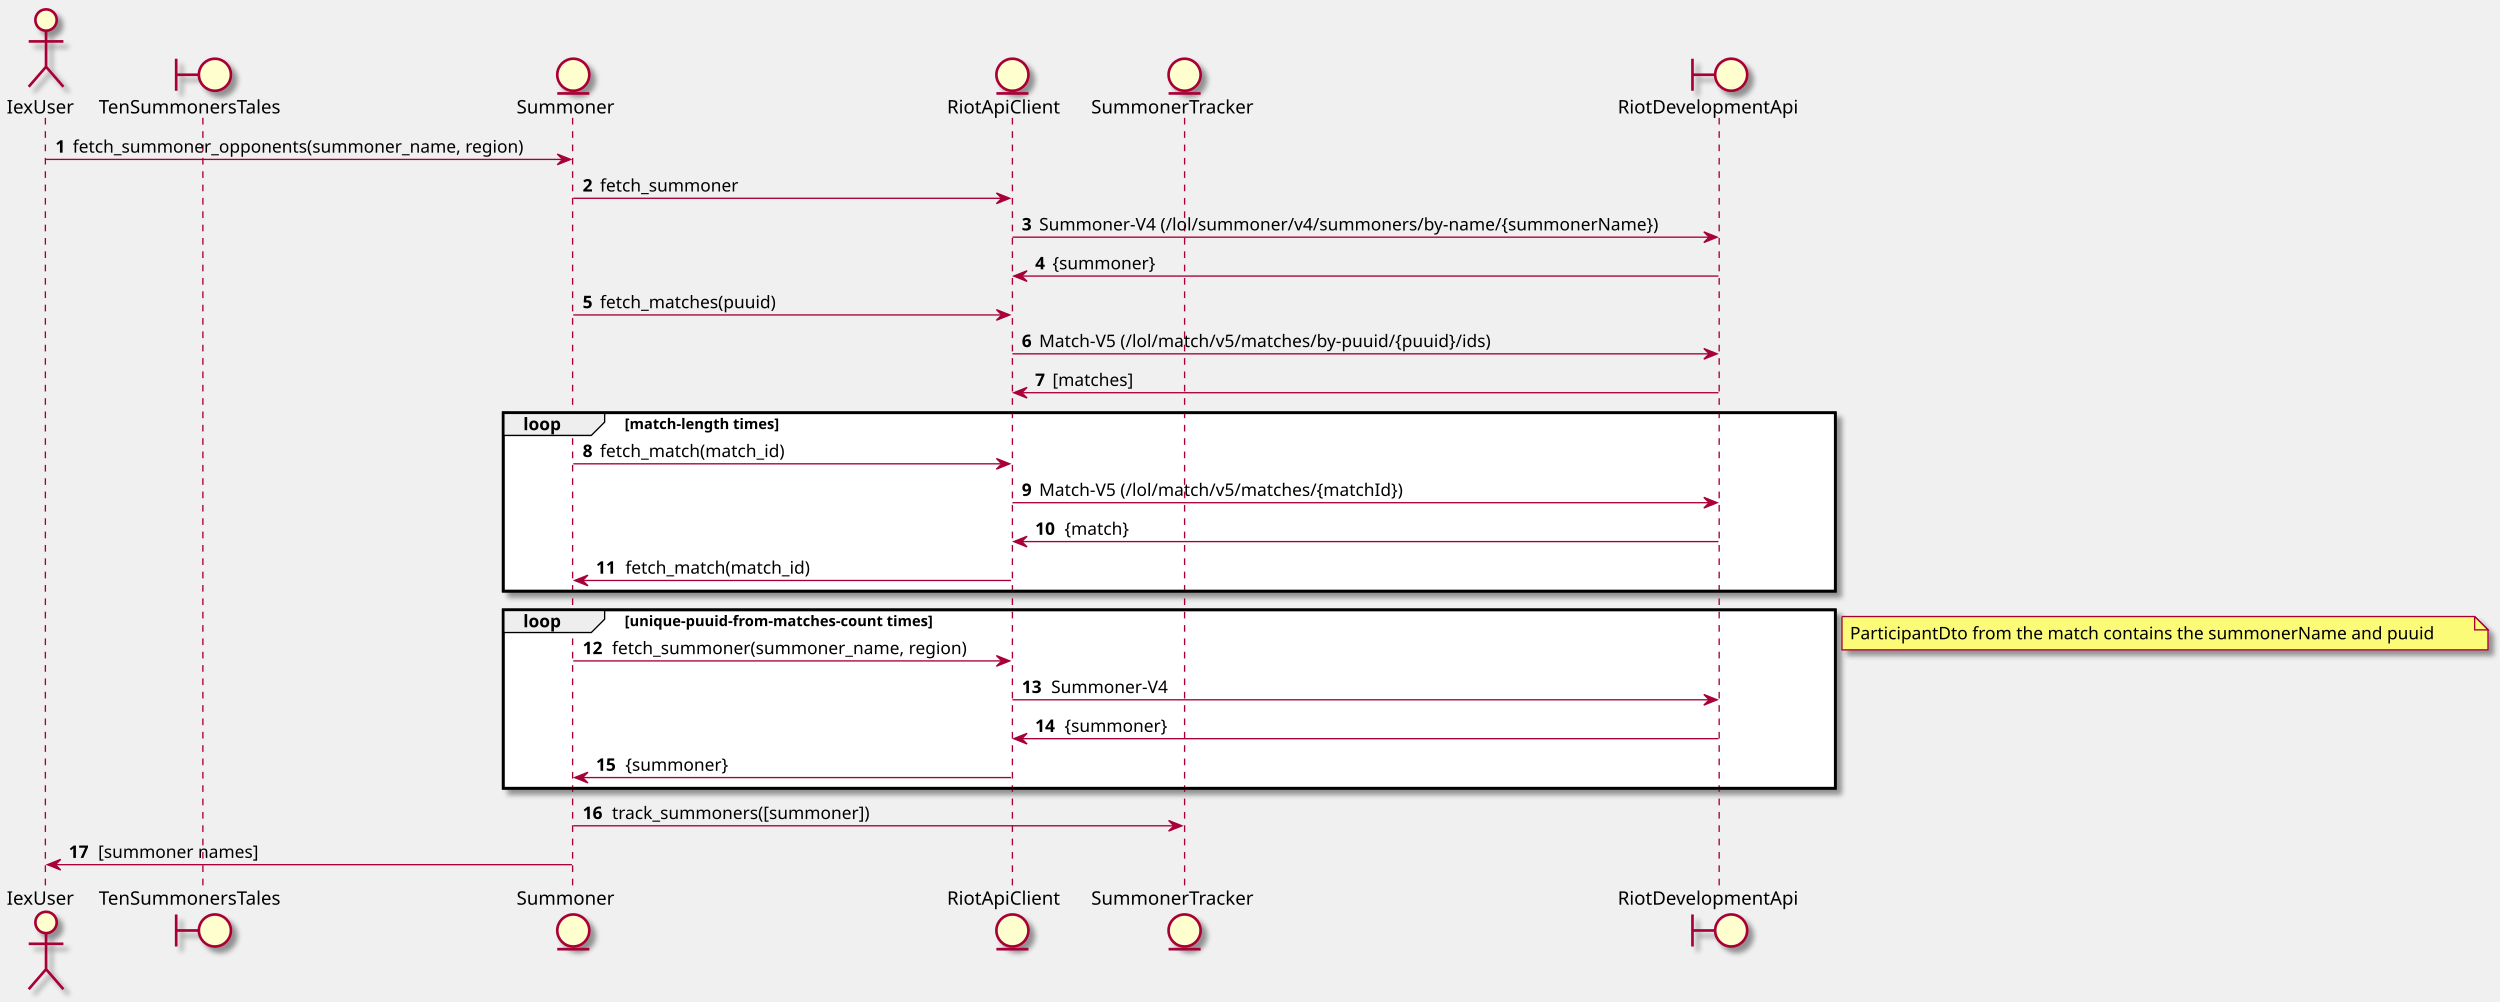
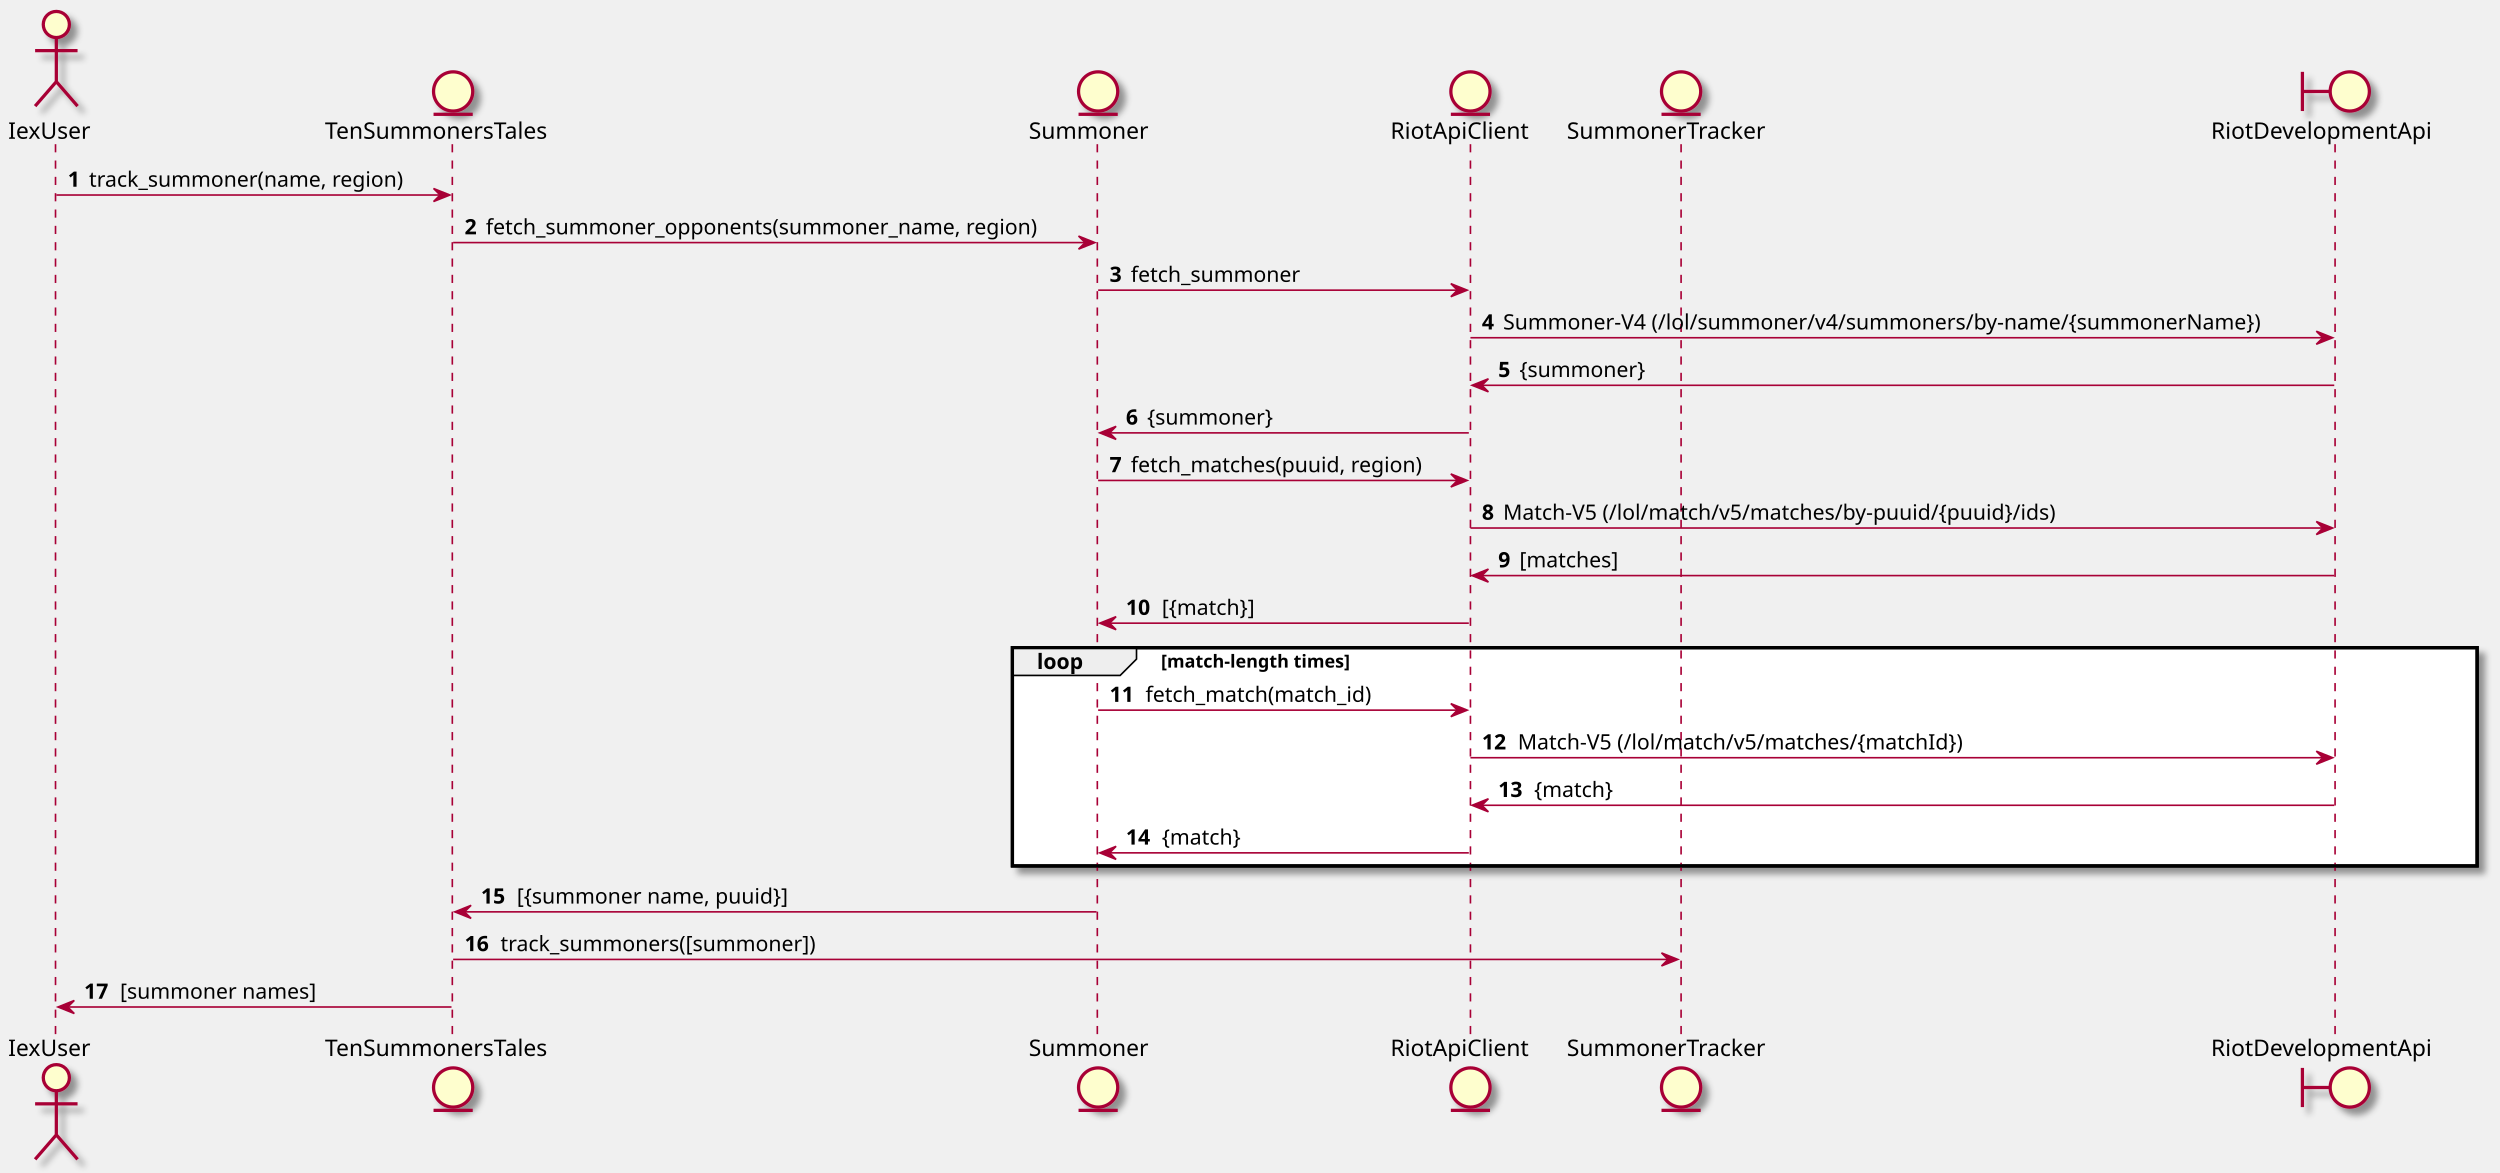
- <svg xmlns="http://www.w3.org/2000/svg" contentScriptType="application/ecmascript" contentStyleType="text/css" height="750px" preserveAspectRatio="none" style="width:1873px;height:750px;background:#FFFFFF;" version="1.1" viewBox="0 0 1873 750" width="1873px" zoomAndPan="magnify">
+ <svg xmlns="http://www.w3.org/2000/svg" contentScriptType="application/ecmascript" contentStyleType="text/css" height="718px" preserveAspectRatio="none" style="width:1531px;height:718px;background:#FFFFFF;" version="1.1" viewBox="0 0 1531 718" width="1531px" zoomAndPan="magnify">
  <defs>
-     <filter height="300%" id="f1d9ksfx1lgm5l" width="300%" x="-1" y="-1">
+     <filter height="300%" id="f12m2qglhl6lsa" width="300%" x="-1" y="-1">
      <feGaussianBlur result="blurOut" stdDeviation="2.0" />
      <feColorMatrix in="blurOut" result="blurOut2" type="matrix" values="0 0 0 0 0 0 0 0 0 0 0 0 0 0 0 0 0 0 .4 0" />
      <feOffset dx="4.0" dy="4.0" in="blurOut2" result="blurOut3" />
      <feBlend in="SourceGraphic" in2="blurOut3" mode="normal" />
    </filter>
  </defs>
  <g>
-     <rect fill="#FFFFFF" filter="url(#f1d9ksfx1lgm5l)" height="133.664" style="stroke:#000000;stroke-width:2.0;" width="998" x="377" y="309.227" />
-     <rect fill="#FFFFFF" filter="url(#f1d9ksfx1lgm5l)" height="133.664" style="stroke:#000000;stroke-width:2.0;" width="998" x="377" y="456.891" />
-     <line style="stroke:#A80036;stroke-width:1.0;stroke-dasharray:5.0,5.0;" x1="34" x2="34" y1="88.297" y2="665.82" />
-     <line style="stroke:#A80036;stroke-width:1.0;stroke-dasharray:5.0,5.0;" x1="152" x2="152" y1="88.297" y2="665.82" />
-     <line style="stroke:#A80036;stroke-width:1.0;stroke-dasharray:5.0,5.0;" x1="429" x2="429" y1="88.297" y2="665.82" />
-     <line style="stroke:#A80036;stroke-width:1.0;stroke-dasharray:5.0,5.0;" x1="758.5" x2="758.5" y1="88.297" y2="665.82" />
-     <line style="stroke:#A80036;stroke-width:1.0;stroke-dasharray:5.0,5.0;" x1="887.5" x2="887.5" y1="88.297" y2="665.82" />
-     <line style="stroke:#A80036;stroke-width:1.0;stroke-dasharray:5.0,5.0;" x1="1288" x2="1288" y1="88.297" y2="665.82" />
+     <rect fill="#FFFFFF" filter="url(#f12m2qglhl6lsa)" height="133.664" style="stroke:#000000;stroke-width:2.0;" width="897" x="620" y="396.625" />
+     <line style="stroke:#A80036;stroke-width:1.0;stroke-dasharray:5.0,5.0;" x1="34" x2="34" y1="88.297" y2="634.688" />
+     <line style="stroke:#A80036;stroke-width:1.0;stroke-dasharray:5.0,5.0;" x1="277" x2="277" y1="88.297" y2="634.688" />
+     <line style="stroke:#A80036;stroke-width:1.0;stroke-dasharray:5.0,5.0;" x1="672" x2="672" y1="88.297" y2="634.688" />
+     <line style="stroke:#A80036;stroke-width:1.0;stroke-dasharray:5.0,5.0;" x1="900.5" x2="900.5" y1="88.297" y2="634.688" />
+     <line style="stroke:#A80036;stroke-width:1.0;stroke-dasharray:5.0,5.0;" x1="1029.5" x2="1029.5" y1="88.297" y2="634.688" />
+     <line style="stroke:#A80036;stroke-width:1.0;stroke-dasharray:5.0,5.0;" x1="1430" x2="1430" y1="88.297" y2="634.688" />
    <text fill="#000000" font-family="sans-serif" font-size="14" lengthAdjust="spacing" textLength="53" x="5" y="84.995">IexUser</text>
-     <ellipse cx="34.5" cy="15" fill="#FEFECE" filter="url(#f1d9ksfx1lgm5l)" rx="8" ry="8" style="stroke:#A80036;stroke-width:2.0;" />
-     <path d="M34.5,23 L34.5,50 M21.5,31 L47.5,31 M34.5,50 L21.5,65 M34.5,50 L47.5,65 " fill="none" filter="url(#f1d9ksfx1lgm5l)" style="stroke:#A80036;stroke-width:2.0;" />
-     <text fill="#000000" font-family="sans-serif" font-size="14" lengthAdjust="spacing" textLength="53" x="5" y="677.815">IexUser</text>
-     <ellipse cx="34.5" cy="691.117" fill="#FEFECE" filter="url(#f1d9ksfx1lgm5l)" rx="8" ry="8" style="stroke:#A80036;stroke-width:2.0;" />
-     <path d="M34.5,699.117 L34.5,726.117 M21.5,707.117 L47.5,707.117 M34.5,726.117 L21.5,741.117 M34.5,726.117 L47.5,741.117 " fill="none" filter="url(#f1d9ksfx1lgm5l)" style="stroke:#A80036;stroke-width:2.0;" />
-     <text fill="#000000" font-family="sans-serif" font-size="14" lengthAdjust="spacing" textLength="151" x="74" y="84.995">TenSummonersTales</text>
-     <path d="M132,44 L132,68 M132,56 L149,56 " fill="none" filter="url(#f1d9ksfx1lgm5l)" style="stroke:#A80036;stroke-width:2.0;" />
-     <ellipse cx="161" cy="56" fill="#FEFECE" filter="url(#f1d9ksfx1lgm5l)" rx="12" ry="12" style="stroke:#A80036;stroke-width:2.0;" />
-     <text fill="#000000" font-family="sans-serif" font-size="14" lengthAdjust="spacing" textLength="151" x="74" y="677.815">TenSummonersTales</text>
-     <path d="M132,685.117 L132,709.117 M132,697.117 L149,697.117 " fill="none" filter="url(#f1d9ksfx1lgm5l)" style="stroke:#A80036;stroke-width:2.0;" />
-     <ellipse cx="161" cy="697.117" fill="#FEFECE" filter="url(#f1d9ksfx1lgm5l)" rx="12" ry="12" style="stroke:#A80036;stroke-width:2.0;" />
-     <text fill="#000000" font-family="sans-serif" font-size="14" lengthAdjust="spacing" textLength="79" x="387" y="84.995">Summoner</text>
-     <ellipse cx="429.5" cy="56" fill="#FEFECE" filter="url(#f1d9ksfx1lgm5l)" rx="12" ry="12" style="stroke:#A80036;stroke-width:2.0;" />
-     <line style="stroke:#A80036;stroke-width:2.0;" x1="417.5" x2="441.5" y1="70" y2="70" />
-     <text fill="#000000" font-family="sans-serif" font-size="14" lengthAdjust="spacing" textLength="79" x="387" y="677.815">Summoner</text>
-     <ellipse cx="429.5" cy="697.117" fill="#FEFECE" filter="url(#f1d9ksfx1lgm5l)" rx="12" ry="12" style="stroke:#A80036;stroke-width:2.0;" />
-     <line style="stroke:#A80036;stroke-width:2.0;" x1="417.5" x2="441.5" y1="711.117" y2="711.117" />
-     <text fill="#000000" font-family="sans-serif" font-size="14" lengthAdjust="spacing" textLength="92" x="709.5" y="84.995">RiotApiClient</text>
-     <ellipse cx="758.5" cy="56" fill="#FEFECE" filter="url(#f1d9ksfx1lgm5l)" rx="12" ry="12" style="stroke:#A80036;stroke-width:2.0;" />
-     <line style="stroke:#A80036;stroke-width:2.0;" x1="746.5" x2="770.5" y1="70" y2="70" />
-     <text fill="#000000" font-family="sans-serif" font-size="14" lengthAdjust="spacing" textLength="92" x="709.5" y="677.815">RiotApiClient</text>
-     <ellipse cx="758.5" cy="697.117" fill="#FEFECE" filter="url(#f1d9ksfx1lgm5l)" rx="12" ry="12" style="stroke:#A80036;stroke-width:2.0;" />
-     <line style="stroke:#A80036;stroke-width:2.0;" x1="746.5" x2="770.5" y1="711.117" y2="711.117" />
-     <text fill="#000000" font-family="sans-serif" font-size="14" lengthAdjust="spacing" textLength="134" x="817.5" y="84.995">SummonerTracker</text>
-     <ellipse cx="887.5" cy="56" fill="#FEFECE" filter="url(#f1d9ksfx1lgm5l)" rx="12" ry="12" style="stroke:#A80036;stroke-width:2.0;" />
-     <line style="stroke:#A80036;stroke-width:2.0;" x1="875.5" x2="899.5" y1="70" y2="70" />
-     <text fill="#000000" font-family="sans-serif" font-size="14" lengthAdjust="spacing" textLength="134" x="817.5" y="677.815">SummonerTracker</text>
-     <ellipse cx="887.5" cy="697.117" fill="#FEFECE" filter="url(#f1d9ksfx1lgm5l)" rx="12" ry="12" style="stroke:#A80036;stroke-width:2.0;" />
-     <line style="stroke:#A80036;stroke-width:2.0;" x1="875.5" x2="899.5" y1="711.117" y2="711.117" />
-     <text fill="#000000" font-family="sans-serif" font-size="14" lengthAdjust="spacing" textLength="147" x="1212" y="84.995">RiotDevelopmentApi</text>
-     <path d="M1268,44 L1268,68 M1268,56 L1285,56 " fill="none" filter="url(#f1d9ksfx1lgm5l)" style="stroke:#A80036;stroke-width:2.0;" />
-     <ellipse cx="1297" cy="56" fill="#FEFECE" filter="url(#f1d9ksfx1lgm5l)" rx="12" ry="12" style="stroke:#A80036;stroke-width:2.0;" />
-     <text fill="#000000" font-family="sans-serif" font-size="14" lengthAdjust="spacing" textLength="147" x="1212" y="677.815">RiotDevelopmentApi</text>
-     <path d="M1268,685.117 L1268,709.117 M1268,697.117 L1285,697.117 " fill="none" filter="url(#f1d9ksfx1lgm5l)" style="stroke:#A80036;stroke-width:2.0;" />
-     <ellipse cx="1297" cy="697.117" fill="#FEFECE" filter="url(#f1d9ksfx1lgm5l)" rx="12" ry="12" style="stroke:#A80036;stroke-width:2.0;" />
-     <polygon fill="#A80036" points="417.5,115.43,427.5,119.43,417.5,123.43,421.5,119.43" style="stroke:#A80036;stroke-width:1.0;" />
-     <line style="stroke:#A80036;stroke-width:1.0;" x1="34.5" x2="423.5" y1="119.43" y2="119.43" />
+     <ellipse cx="34.5" cy="15" fill="#FEFECE" filter="url(#f12m2qglhl6lsa)" rx="8" ry="8" style="stroke:#A80036;stroke-width:2.0;" />
+     <path d="M34.5,23 L34.5,50 M21.5,31 L47.5,31 M34.5,50 L21.5,65 M34.5,50 L47.5,65 " fill="none" filter="url(#f12m2qglhl6lsa)" style="stroke:#A80036;stroke-width:2.0;" />
+     <text fill="#000000" font-family="sans-serif" font-size="14" lengthAdjust="spacing" textLength="53" x="5" y="646.683">IexUser</text>
+     <ellipse cx="34.5" cy="659.984" fill="#FEFECE" filter="url(#f12m2qglhl6lsa)" rx="8" ry="8" style="stroke:#A80036;stroke-width:2.0;" />
+     <path d="M34.5,667.984 L34.5,694.984 M21.5,675.984 L47.5,675.984 M34.5,694.984 L21.5,709.984 M34.5,694.984 L47.5,709.984 " fill="none" filter="url(#f12m2qglhl6lsa)" style="stroke:#A80036;stroke-width:2.0;" />
+     <text fill="#000000" font-family="sans-serif" font-size="14" lengthAdjust="spacing" textLength="151" x="199" y="84.995">TenSummonersTales</text>
+     <ellipse cx="277.5" cy="56" fill="#FEFECE" filter="url(#f12m2qglhl6lsa)" rx="12" ry="12" style="stroke:#A80036;stroke-width:2.0;" />
+     <line style="stroke:#A80036;stroke-width:2.0;" x1="265.5" x2="289.5" y1="70" y2="70" />
+     <text fill="#000000" font-family="sans-serif" font-size="14" lengthAdjust="spacing" textLength="151" x="199" y="646.683">TenSummonersTales</text>
+     <ellipse cx="277.5" cy="665.984" fill="#FEFECE" filter="url(#f12m2qglhl6lsa)" rx="12" ry="12" style="stroke:#A80036;stroke-width:2.0;" />
+     <line style="stroke:#A80036;stroke-width:2.0;" x1="265.5" x2="289.5" y1="679.984" y2="679.984" />
+     <text fill="#000000" font-family="sans-serif" font-size="14" lengthAdjust="spacing" textLength="79" x="630" y="84.995">Summoner</text>
+     <ellipse cx="672.5" cy="56" fill="#FEFECE" filter="url(#f12m2qglhl6lsa)" rx="12" ry="12" style="stroke:#A80036;stroke-width:2.0;" />
+     <line style="stroke:#A80036;stroke-width:2.0;" x1="660.5" x2="684.5" y1="70" y2="70" />
+     <text fill="#000000" font-family="sans-serif" font-size="14" lengthAdjust="spacing" textLength="79" x="630" y="646.683">Summoner</text>
+     <ellipse cx="672.5" cy="665.984" fill="#FEFECE" filter="url(#f12m2qglhl6lsa)" rx="12" ry="12" style="stroke:#A80036;stroke-width:2.0;" />
+     <line style="stroke:#A80036;stroke-width:2.0;" x1="660.5" x2="684.5" y1="679.984" y2="679.984" />
+     <text fill="#000000" font-family="sans-serif" font-size="14" lengthAdjust="spacing" textLength="92" x="851.5" y="84.995">RiotApiClient</text>
+     <ellipse cx="900.5" cy="56" fill="#FEFECE" filter="url(#f12m2qglhl6lsa)" rx="12" ry="12" style="stroke:#A80036;stroke-width:2.0;" />
+     <line style="stroke:#A80036;stroke-width:2.0;" x1="888.5" x2="912.5" y1="70" y2="70" />
+     <text fill="#000000" font-family="sans-serif" font-size="14" lengthAdjust="spacing" textLength="92" x="851.5" y="646.683">RiotApiClient</text>
+     <ellipse cx="900.5" cy="665.984" fill="#FEFECE" filter="url(#f12m2qglhl6lsa)" rx="12" ry="12" style="stroke:#A80036;stroke-width:2.0;" />
+     <line style="stroke:#A80036;stroke-width:2.0;" x1="888.5" x2="912.5" y1="679.984" y2="679.984" />
+     <text fill="#000000" font-family="sans-serif" font-size="14" lengthAdjust="spacing" textLength="134" x="959.5" y="84.995">SummonerTracker</text>
+     <ellipse cx="1029.5" cy="56" fill="#FEFECE" filter="url(#f12m2qglhl6lsa)" rx="12" ry="12" style="stroke:#A80036;stroke-width:2.0;" />
+     <line style="stroke:#A80036;stroke-width:2.0;" x1="1017.5" x2="1041.5" y1="70" y2="70" />
+     <text fill="#000000" font-family="sans-serif" font-size="14" lengthAdjust="spacing" textLength="134" x="959.5" y="646.683">SummonerTracker</text>
+     <ellipse cx="1029.5" cy="665.984" fill="#FEFECE" filter="url(#f12m2qglhl6lsa)" rx="12" ry="12" style="stroke:#A80036;stroke-width:2.0;" />
+     <line style="stroke:#A80036;stroke-width:2.0;" x1="1017.5" x2="1041.5" y1="679.984" y2="679.984" />
+     <text fill="#000000" font-family="sans-serif" font-size="14" lengthAdjust="spacing" textLength="147" x="1354" y="84.995">RiotDevelopmentApi</text>
+     <path d="M1410,44 L1410,68 M1410,56 L1427,56 " fill="none" filter="url(#f12m2qglhl6lsa)" style="stroke:#A80036;stroke-width:2.0;" />
+     <ellipse cx="1439" cy="56" fill="#FEFECE" filter="url(#f12m2qglhl6lsa)" rx="12" ry="12" style="stroke:#A80036;stroke-width:2.0;" />
+     <text fill="#000000" font-family="sans-serif" font-size="14" lengthAdjust="spacing" textLength="147" x="1354" y="646.683">RiotDevelopmentApi</text>
+     <path d="M1410,653.984 L1410,677.984 M1410,665.984 L1427,665.984 " fill="none" filter="url(#f12m2qglhl6lsa)" style="stroke:#A80036;stroke-width:2.0;" />
+     <ellipse cx="1439" cy="665.984" fill="#FEFECE" filter="url(#f12m2qglhl6lsa)" rx="12" ry="12" style="stroke:#A80036;stroke-width:2.0;" />
+     <polygon fill="#A80036" points="265.5,115.43,275.5,119.43,265.5,123.43,269.5,119.43" style="stroke:#A80036;stroke-width:1.0;" />
+     <line style="stroke:#A80036;stroke-width:1.0;" x1="34.5" x2="271.5" y1="119.43" y2="119.43" />
    <text fill="#000000" font-family="sans-serif" font-size="13" font-weight="bold" lengthAdjust="spacing" textLength="9" x="41.5" y="114.364">1</text>
-     <text fill="#000000" font-family="sans-serif" font-size="13" lengthAdjust="spacing" textLength="358" x="54.5" y="114.364">fetch_summoner_opponents(summoner_name, region)</text>
-     <polygon fill="#A80036" points="746.5,144.562,756.5,148.562,746.5,152.562,750.5,148.562" style="stroke:#A80036;stroke-width:1.0;" />
-     <line style="stroke:#A80036;stroke-width:1.0;" x1="429.5" x2="752.5" y1="148.562" y2="148.562" />
-     <text fill="#000000" font-family="sans-serif" font-size="13" font-weight="bold" lengthAdjust="spacing" textLength="9" x="436.5" y="143.497">2</text>
-     <text fill="#000000" font-family="sans-serif" font-size="13" lengthAdjust="spacing" textLength="110" x="449.5" y="143.497">fetch_summoner</text>
-     <polygon fill="#A80036" points="1276.5,173.695,1286.5,177.695,1276.5,181.695,1280.5,177.695" style="stroke:#A80036;stroke-width:1.0;" />
-     <line style="stroke:#A80036;stroke-width:1.0;" x1="758.5" x2="1282.5" y1="177.695" y2="177.695" />
-     <text fill="#000000" font-family="sans-serif" font-size="13" font-weight="bold" lengthAdjust="spacing" textLength="9" x="765.5" y="172.629">3</text>
-     <text fill="#000000" font-family="sans-serif" font-size="13" lengthAdjust="spacing" textLength="493" x="778.5" y="172.629">Summoner-V4 (/lol/summoner/v4/summoners/by-name/{summonerName})</text>
-     <polygon fill="#A80036" points="769.5,202.828,759.5,206.828,769.5,210.828,765.5,206.828" style="stroke:#A80036;stroke-width:1.0;" />
-     <line style="stroke:#A80036;stroke-width:1.0;" x1="763.5" x2="1287.5" y1="206.828" y2="206.828" />
-     <text fill="#000000" font-family="sans-serif" font-size="13" font-weight="bold" lengthAdjust="spacing" textLength="9" x="775.5" y="201.762">4</text>
-     <text fill="#000000" font-family="sans-serif" font-size="13" lengthAdjust="spacing" textLength="86" x="788.5" y="201.762">{summoner}</text>
-     <polygon fill="#A80036" points="746.5,231.961,756.5,235.961,746.5,239.961,750.5,235.961" style="stroke:#A80036;stroke-width:1.0;" />
-     <line style="stroke:#A80036;stroke-width:1.0;" x1="429.5" x2="752.5" y1="235.961" y2="235.961" />
-     <text fill="#000000" font-family="sans-serif" font-size="13" font-weight="bold" lengthAdjust="spacing" textLength="9" x="436.5" y="230.895">5</text>
-     <text fill="#000000" font-family="sans-serif" font-size="13" lengthAdjust="spacing" textLength="142" x="449.5" y="230.895">fetch_matches(puuid)</text>
-     <polygon fill="#A80036" points="1276.5,261.094,1286.5,265.094,1276.5,269.094,1280.5,265.094" style="stroke:#A80036;stroke-width:1.0;" />
-     <line style="stroke:#A80036;stroke-width:1.0;" x1="758.5" x2="1282.5" y1="265.094" y2="265.094" />
-     <text fill="#000000" font-family="sans-serif" font-size="13" font-weight="bold" lengthAdjust="spacing" textLength="9" x="765.5" y="260.028">6</text>
-     <text fill="#000000" font-family="sans-serif" font-size="13" lengthAdjust="spacing" textLength="360" x="778.5" y="260.028">Match-V5 (/lol/match/v5/matches/by-puuid/{puuid}/ids)</text>
-     <polygon fill="#A80036" points="769.5,290.227,759.5,294.227,769.5,298.227,765.5,294.227" style="stroke:#A80036;stroke-width:1.0;" />
-     <line style="stroke:#A80036;stroke-width:1.0;" x1="763.5" x2="1287.5" y1="294.227" y2="294.227" />
-     <text fill="#000000" font-family="sans-serif" font-size="13" font-weight="bold" lengthAdjust="spacing" textLength="9" x="775.5" y="289.161">7</text>
-     <text fill="#000000" font-family="sans-serif" font-size="13" lengthAdjust="spacing" textLength="66" x="788.5" y="289.161">[matches]</text>
-     <path d="M377,309.227 L453,309.227 L453,316.227 L443,326.227 L377,326.227 L377,309.227 " fill="#EEEEEE" style="stroke:#000000;stroke-width:1.0;" />
-     <rect fill="none" height="133.664" style="stroke:#000000;stroke-width:2.0;" width="998" x="377" y="309.227" />
-     <text fill="#000000" font-family="sans-serif" font-size="13" font-weight="bold" lengthAdjust="spacing" textLength="31" x="392" y="322.293">loop</text>
-     <text fill="#000000" font-family="sans-serif" font-size="11" font-weight="bold" lengthAdjust="spacing" textLength="131" x="468" y="321.437">[match-length times]</text>
-     <polygon fill="#A80036" points="746.5,343.492,756.5,347.492,746.5,351.492,750.5,347.492" style="stroke:#A80036;stroke-width:1.0;" />
-     <line style="stroke:#A80036;stroke-width:1.0;" x1="429.5" x2="752.5" y1="347.492" y2="347.492" />
-     <text fill="#000000" font-family="sans-serif" font-size="13" font-weight="bold" lengthAdjust="spacing" textLength="9" x="436.5" y="342.426">8</text>
-     <text fill="#000000" font-family="sans-serif" font-size="13" lengthAdjust="spacing" textLength="151" x="449.5" y="342.426">fetch_match(match_id)</text>
-     <polygon fill="#A80036" points="1276.5,372.625,1286.5,376.625,1276.5,380.625,1280.5,376.625" style="stroke:#A80036;stroke-width:1.0;" />
-     <line style="stroke:#A80036;stroke-width:1.0;" x1="758.5" x2="1282.5" y1="376.625" y2="376.625" />
-     <text fill="#000000" font-family="sans-serif" font-size="13" font-weight="bold" lengthAdjust="spacing" textLength="9" x="765.5" y="371.559">9</text>
-     <text fill="#000000" font-family="sans-serif" font-size="13" lengthAdjust="spacing" textLength="293" x="778.5" y="371.559">Match-V5 (/lol/match/v5/matches/{matchId})</text>
-     <polygon fill="#A80036" points="769.5,401.758,759.5,405.758,769.5,409.758,765.5,405.758" style="stroke:#A80036;stroke-width:1.0;" />
-     <line style="stroke:#A80036;stroke-width:1.0;" x1="763.5" x2="1287.5" y1="405.758" y2="405.758" />
-     <text fill="#000000" font-family="sans-serif" font-size="13" font-weight="bold" lengthAdjust="spacing" textLength="18" x="775.5" y="400.692">10</text>
-     <text fill="#000000" font-family="sans-serif" font-size="13" lengthAdjust="spacing" textLength="57" x="797.5" y="400.692">{match}</text>
-     <polygon fill="#A80036" points="440.5,430.891,430.5,434.891,440.5,438.891,436.5,434.891" style="stroke:#A80036;stroke-width:1.0;" />
-     <line style="stroke:#A80036;stroke-width:1.0;" x1="434.5" x2="757.5" y1="434.891" y2="434.891" />
-     <text fill="#000000" font-family="sans-serif" font-size="13" font-weight="bold" lengthAdjust="spacing" textLength="18" x="446.5" y="429.825">11</text>
-     <text fill="#000000" font-family="sans-serif" font-size="13" lengthAdjust="spacing" textLength="151" x="468.5" y="429.825">fetch_match(match_id)</text>
-     <path d="M377,456.891 L453,456.891 L453,463.891 L443,473.891 L377,473.891 L377,456.891 " fill="#EEEEEE" style="stroke:#000000;stroke-width:1.0;" />
-     <rect fill="none" height="133.664" style="stroke:#000000;stroke-width:2.0;" width="998" x="377" y="456.891" />
-     <text fill="#000000" font-family="sans-serif" font-size="13" font-weight="bold" lengthAdjust="spacing" textLength="31" x="392" y="469.957">loop</text>
-     <text fill="#000000" font-family="sans-serif" font-size="11" font-weight="bold" lengthAdjust="spacing" textLength="264" x="468" y="469.101">[unique-puuid-from-matches-count times]</text>
-     <path d="M1380,461.891 L1380,486.891 L1864,486.891 L1864,471.891 L1854,461.891 L1380,461.891 " fill="#FBFB77" filter="url(#f1d9ksfx1lgm5l)" style="stroke:#A80036;stroke-width:1.0;" />
-     <path d="M1854,461.891 L1854,471.891 L1864,471.891 L1854,461.891 " fill="#FBFB77" style="stroke:#A80036;stroke-width:1.0;" />
-     <text fill="#000000" font-family="sans-serif" font-size="13" lengthAdjust="spacing" textLength="463" x="1386" y="478.957">ParticipantDto from the match contains the summonerName and puuid</text>
-     <polygon fill="#A80036" points="746.5,491.156,756.5,495.156,746.5,499.156,750.5,495.156" style="stroke:#A80036;stroke-width:1.0;" />
-     <line style="stroke:#A80036;stroke-width:1.0;" x1="429.5" x2="752.5" y1="495.156" y2="495.156" />
-     <text fill="#000000" font-family="sans-serif" font-size="13" font-weight="bold" lengthAdjust="spacing" textLength="18" x="436.5" y="490.09">12</text>
-     <text fill="#000000" font-family="sans-serif" font-size="13" lengthAdjust="spacing" textLength="283" x="458.5" y="490.09">fetch_summoner(summoner_name, region)</text>
-     <polygon fill="#A80036" points="1276.5,520.289,1286.5,524.289,1276.5,528.289,1280.5,524.289" style="stroke:#A80036;stroke-width:1.0;" />
-     <line style="stroke:#A80036;stroke-width:1.0;" x1="758.5" x2="1282.5" y1="524.289" y2="524.289" />
-     <text fill="#000000" font-family="sans-serif" font-size="13" font-weight="bold" lengthAdjust="spacing" textLength="18" x="765.5" y="519.223">13</text>
-     <text fill="#000000" font-family="sans-serif" font-size="13" lengthAdjust="spacing" textLength="93" x="787.5" y="519.223">Summoner-V4</text>
-     <polygon fill="#A80036" points="769.5,549.422,759.5,553.422,769.5,557.422,765.5,553.422" style="stroke:#A80036;stroke-width:1.0;" />
-     <line style="stroke:#A80036;stroke-width:1.0;" x1="763.5" x2="1287.5" y1="553.422" y2="553.422" />
-     <text fill="#000000" font-family="sans-serif" font-size="13" font-weight="bold" lengthAdjust="spacing" textLength="18" x="775.5" y="548.356">14</text>
-     <text fill="#000000" font-family="sans-serif" font-size="13" lengthAdjust="spacing" textLength="86" x="797.5" y="548.356">{summoner}</text>
-     <polygon fill="#A80036" points="440.5,578.555,430.5,582.555,440.5,586.555,436.5,582.555" style="stroke:#A80036;stroke-width:1.0;" />
-     <line style="stroke:#A80036;stroke-width:1.0;" x1="434.5" x2="757.5" y1="582.555" y2="582.555" />
-     <text fill="#000000" font-family="sans-serif" font-size="13" font-weight="bold" lengthAdjust="spacing" textLength="18" x="446.5" y="577.489">15</text>
-     <text fill="#000000" font-family="sans-serif" font-size="13" lengthAdjust="spacing" textLength="86" x="468.5" y="577.489">{summoner}</text>
-     <polygon fill="#A80036" points="875.5,614.688,885.5,618.688,875.5,622.688,879.5,618.688" style="stroke:#A80036;stroke-width:1.0;" />
-     <line style="stroke:#A80036;stroke-width:1.0;" x1="429.5" x2="881.5" y1="618.688" y2="618.688" />
-     <text fill="#000000" font-family="sans-serif" font-size="13" font-weight="bold" lengthAdjust="spacing" textLength="18" x="436.5" y="613.622">16</text>
-     <text fill="#000000" font-family="sans-serif" font-size="13" lengthAdjust="spacing" textLength="207" x="458.5" y="613.622">track_summoners([summoner])</text>
-     <polygon fill="#A80036" points="45.5,643.82,35.5,647.82,45.5,651.82,41.5,647.82" style="stroke:#A80036;stroke-width:1.0;" />
-     <line style="stroke:#A80036;stroke-width:1.0;" x1="39.5" x2="428.5" y1="647.82" y2="647.82" />
-     <text fill="#000000" font-family="sans-serif" font-size="13" font-weight="bold" lengthAdjust="spacing" textLength="18" x="51.5" y="642.754">17</text>
-     <text fill="#000000" font-family="sans-serif" font-size="13" lengthAdjust="spacing" textLength="128" x="73.5" y="642.754">[summoner names]</text>
+     <text fill="#000000" font-family="sans-serif" font-size="13" lengthAdjust="spacing" textLength="206" x="54.5" y="114.364">track_summoner(name, region)</text>
+     <polygon fill="#A80036" points="660.5,144.562,670.5,148.562,660.5,152.562,664.5,148.562" style="stroke:#A80036;stroke-width:1.0;" />
+     <line style="stroke:#A80036;stroke-width:1.0;" x1="277.5" x2="666.5" y1="148.562" y2="148.562" />
+     <text fill="#000000" font-family="sans-serif" font-size="13" font-weight="bold" lengthAdjust="spacing" textLength="9" x="284.5" y="143.497">2</text>
+     <text fill="#000000" font-family="sans-serif" font-size="13" lengthAdjust="spacing" textLength="358" x="297.5" y="143.497">fetch_summoner_opponents(summoner_name, region)</text>
+     <polygon fill="#A80036" points="888.5,173.695,898.5,177.695,888.5,181.695,892.5,177.695" style="stroke:#A80036;stroke-width:1.0;" />
+     <line style="stroke:#A80036;stroke-width:1.0;" x1="672.5" x2="894.5" y1="177.695" y2="177.695" />
+     <text fill="#000000" font-family="sans-serif" font-size="13" font-weight="bold" lengthAdjust="spacing" textLength="9" x="679.5" y="172.629">3</text>
+     <text fill="#000000" font-family="sans-serif" font-size="13" lengthAdjust="spacing" textLength="110" x="692.5" y="172.629">fetch_summoner</text>
+     <polygon fill="#A80036" points="1418.5,202.828,1428.5,206.828,1418.5,210.828,1422.5,206.828" style="stroke:#A80036;stroke-width:1.0;" />
+     <line style="stroke:#A80036;stroke-width:1.0;" x1="900.5" x2="1424.5" y1="206.828" y2="206.828" />
+     <text fill="#000000" font-family="sans-serif" font-size="13" font-weight="bold" lengthAdjust="spacing" textLength="9" x="907.5" y="201.762">4</text>
+     <text fill="#000000" font-family="sans-serif" font-size="13" lengthAdjust="spacing" textLength="493" x="920.5" y="201.762">Summoner-V4 (/lol/summoner/v4/summoners/by-name/{summonerName})</text>
+     <polygon fill="#A80036" points="911.5,231.961,901.5,235.961,911.5,239.961,907.5,235.961" style="stroke:#A80036;stroke-width:1.0;" />
+     <line style="stroke:#A80036;stroke-width:1.0;" x1="905.5" x2="1429.5" y1="235.961" y2="235.961" />
+     <text fill="#000000" font-family="sans-serif" font-size="13" font-weight="bold" lengthAdjust="spacing" textLength="9" x="917.5" y="230.895">5</text>
+     <text fill="#000000" font-family="sans-serif" font-size="13" lengthAdjust="spacing" textLength="86" x="930.5" y="230.895">{summoner}</text>
+     <polygon fill="#A80036" points="683.5,261.094,673.5,265.094,683.5,269.094,679.5,265.094" style="stroke:#A80036;stroke-width:1.0;" />
+     <line style="stroke:#A80036;stroke-width:1.0;" x1="677.5" x2="899.5" y1="265.094" y2="265.094" />
+     <text fill="#000000" font-family="sans-serif" font-size="13" font-weight="bold" lengthAdjust="spacing" textLength="9" x="689.5" y="260.028">6</text>
+     <text fill="#000000" font-family="sans-serif" font-size="13" lengthAdjust="spacing" textLength="86" x="702.5" y="260.028">{summoner}</text>
+     <polygon fill="#A80036" points="888.5,290.227,898.5,294.227,888.5,298.227,892.5,294.227" style="stroke:#A80036;stroke-width:1.0;" />
+     <line style="stroke:#A80036;stroke-width:1.0;" x1="672.5" x2="894.5" y1="294.227" y2="294.227" />
+     <text fill="#000000" font-family="sans-serif" font-size="13" font-weight="bold" lengthAdjust="spacing" textLength="9" x="679.5" y="289.161">7</text>
+     <text fill="#000000" font-family="sans-serif" font-size="13" lengthAdjust="spacing" textLength="191" x="692.5" y="289.161">fetch_matches(puuid, region)</text>
+     <polygon fill="#A80036" points="1418.5,319.359,1428.5,323.359,1418.5,327.359,1422.5,323.359" style="stroke:#A80036;stroke-width:1.0;" />
+     <line style="stroke:#A80036;stroke-width:1.0;" x1="900.5" x2="1424.5" y1="323.359" y2="323.359" />
+     <text fill="#000000" font-family="sans-serif" font-size="13" font-weight="bold" lengthAdjust="spacing" textLength="9" x="907.5" y="318.293">8</text>
+     <text fill="#000000" font-family="sans-serif" font-size="13" lengthAdjust="spacing" textLength="360" x="920.5" y="318.293">Match-V5 (/lol/match/v5/matches/by-puuid/{puuid}/ids)</text>
+     <polygon fill="#A80036" points="911.5,348.492,901.5,352.492,911.5,356.492,907.5,352.492" style="stroke:#A80036;stroke-width:1.0;" />
+     <line style="stroke:#A80036;stroke-width:1.0;" x1="905.5" x2="1429.5" y1="352.492" y2="352.492" />
+     <text fill="#000000" font-family="sans-serif" font-size="13" font-weight="bold" lengthAdjust="spacing" textLength="9" x="917.5" y="347.426">9</text>
+     <text fill="#000000" font-family="sans-serif" font-size="13" lengthAdjust="spacing" textLength="66" x="930.5" y="347.426">[matches]</text>
+     <polygon fill="#A80036" points="683.5,377.625,673.5,381.625,683.5,385.625,679.5,381.625" style="stroke:#A80036;stroke-width:1.0;" />
+     <line style="stroke:#A80036;stroke-width:1.0;" x1="677.5" x2="899.5" y1="381.625" y2="381.625" />
+     <text fill="#000000" font-family="sans-serif" font-size="13" font-weight="bold" lengthAdjust="spacing" textLength="18" x="689.5" y="376.559">10</text>
+     <text fill="#000000" font-family="sans-serif" font-size="13" lengthAdjust="spacing" textLength="67" x="711.5" y="376.559">[{match}]</text>
+     <path d="M620,396.625 L696,396.625 L696,403.625 L686,413.625 L620,413.625 L620,396.625 " fill="#EEEEEE" style="stroke:#000000;stroke-width:1.0;" />
+     <rect fill="none" height="133.664" style="stroke:#000000;stroke-width:2.0;" width="897" x="620" y="396.625" />
+     <text fill="#000000" font-family="sans-serif" font-size="13" font-weight="bold" lengthAdjust="spacing" textLength="31" x="635" y="409.692">loop</text>
+     <text fill="#000000" font-family="sans-serif" font-size="11" font-weight="bold" lengthAdjust="spacing" textLength="131" x="711" y="408.835">[match-length times]</text>
+     <polygon fill="#A80036" points="888.5,430.891,898.5,434.891,888.5,438.891,892.5,434.891" style="stroke:#A80036;stroke-width:1.0;" />
+     <line style="stroke:#A80036;stroke-width:1.0;" x1="672.5" x2="894.5" y1="434.891" y2="434.891" />
+     <text fill="#000000" font-family="sans-serif" font-size="13" font-weight="bold" lengthAdjust="spacing" textLength="18" x="679.5" y="429.825">11</text>
+     <text fill="#000000" font-family="sans-serif" font-size="13" lengthAdjust="spacing" textLength="151" x="701.5" y="429.825">fetch_match(match_id)</text>
+     <polygon fill="#A80036" points="1418.5,460.023,1428.5,464.023,1418.5,468.023,1422.5,464.023" style="stroke:#A80036;stroke-width:1.0;" />
+     <line style="stroke:#A80036;stroke-width:1.0;" x1="900.5" x2="1424.5" y1="464.023" y2="464.023" />
+     <text fill="#000000" font-family="sans-serif" font-size="13" font-weight="bold" lengthAdjust="spacing" textLength="18" x="907.5" y="458.957">12</text>
+     <text fill="#000000" font-family="sans-serif" font-size="13" lengthAdjust="spacing" textLength="293" x="929.5" y="458.957">Match-V5 (/lol/match/v5/matches/{matchId})</text>
+     <polygon fill="#A80036" points="911.5,489.156,901.5,493.156,911.5,497.156,907.5,493.156" style="stroke:#A80036;stroke-width:1.0;" />
+     <line style="stroke:#A80036;stroke-width:1.0;" x1="905.5" x2="1429.5" y1="493.156" y2="493.156" />
+     <text fill="#000000" font-family="sans-serif" font-size="13" font-weight="bold" lengthAdjust="spacing" textLength="18" x="917.5" y="488.09">13</text>
+     <text fill="#000000" font-family="sans-serif" font-size="13" lengthAdjust="spacing" textLength="57" x="939.5" y="488.09">{match}</text>
+     <polygon fill="#A80036" points="683.5,518.289,673.5,522.289,683.5,526.289,679.5,522.289" style="stroke:#A80036;stroke-width:1.0;" />
+     <line style="stroke:#A80036;stroke-width:1.0;" x1="677.5" x2="899.5" y1="522.289" y2="522.289" />
+     <text fill="#000000" font-family="sans-serif" font-size="13" font-weight="bold" lengthAdjust="spacing" textLength="18" x="689.5" y="517.223">14</text>
+     <text fill="#000000" font-family="sans-serif" font-size="13" lengthAdjust="spacing" textLength="57" x="711.5" y="517.223">{match}</text>
+     <polygon fill="#A80036" points="288.5,554.422,278.5,558.422,288.5,562.422,284.5,558.422" style="stroke:#A80036;stroke-width:1.0;" />
+     <line style="stroke:#A80036;stroke-width:1.0;" x1="282.5" x2="671.5" y1="558.422" y2="558.422" />
+     <text fill="#000000" font-family="sans-serif" font-size="13" font-weight="bold" lengthAdjust="spacing" textLength="18" x="294.5" y="553.356">15</text>
+     <text fill="#000000" font-family="sans-serif" font-size="13" lengthAdjust="spacing" textLength="181" x="316.5" y="553.356">[{summoner name, puuid}]</text>
+     <polygon fill="#A80036" points="1017.5,583.555,1027.5,587.555,1017.5,591.555,1021.5,587.555" style="stroke:#A80036;stroke-width:1.0;" />
+     <line style="stroke:#A80036;stroke-width:1.0;" x1="277.5" x2="1023.5" y1="587.555" y2="587.555" />
+     <text fill="#000000" font-family="sans-serif" font-size="13" font-weight="bold" lengthAdjust="spacing" textLength="18" x="284.5" y="582.489">16</text>
+     <text fill="#000000" font-family="sans-serif" font-size="13" lengthAdjust="spacing" textLength="207" x="306.5" y="582.489">track_summoners([summoner])</text>
+     <polygon fill="#A80036" points="45.5,612.688,35.5,616.688,45.5,620.688,41.5,616.688" style="stroke:#A80036;stroke-width:1.0;" />
+     <line style="stroke:#A80036;stroke-width:1.0;" x1="39.5" x2="276.5" y1="616.688" y2="616.688" />
+     <text fill="#000000" font-family="sans-serif" font-size="13" font-weight="bold" lengthAdjust="spacing" textLength="18" x="51.5" y="611.622">17</text>
+     <text fill="#000000" font-family="sans-serif" font-size="13" lengthAdjust="spacing" textLength="128" x="73.5" y="611.622">[summoner names]</text>
  </g>
</svg>
